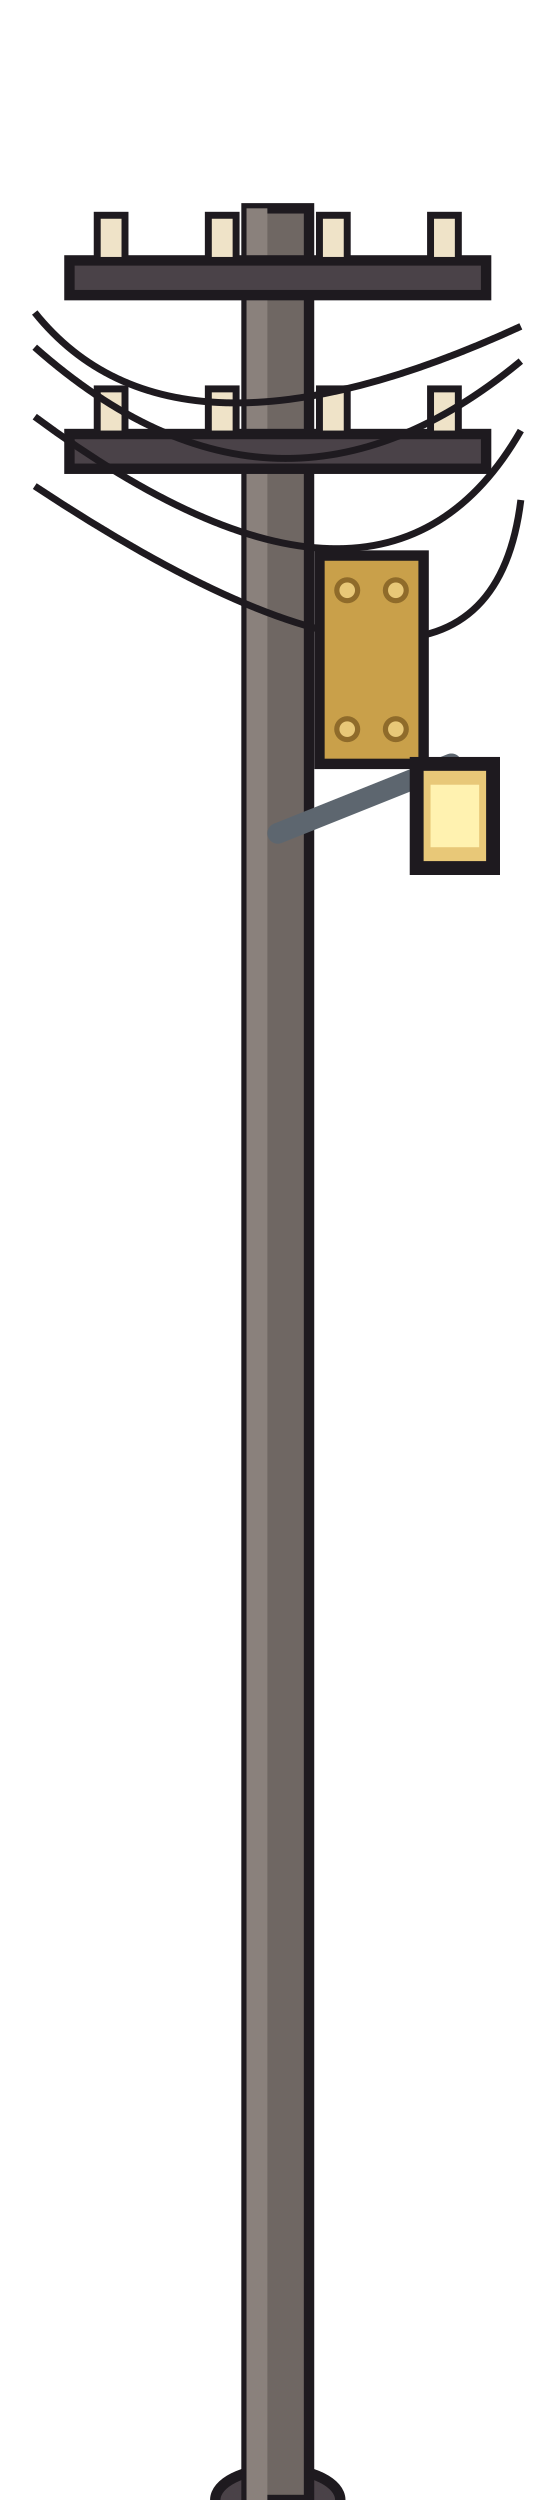
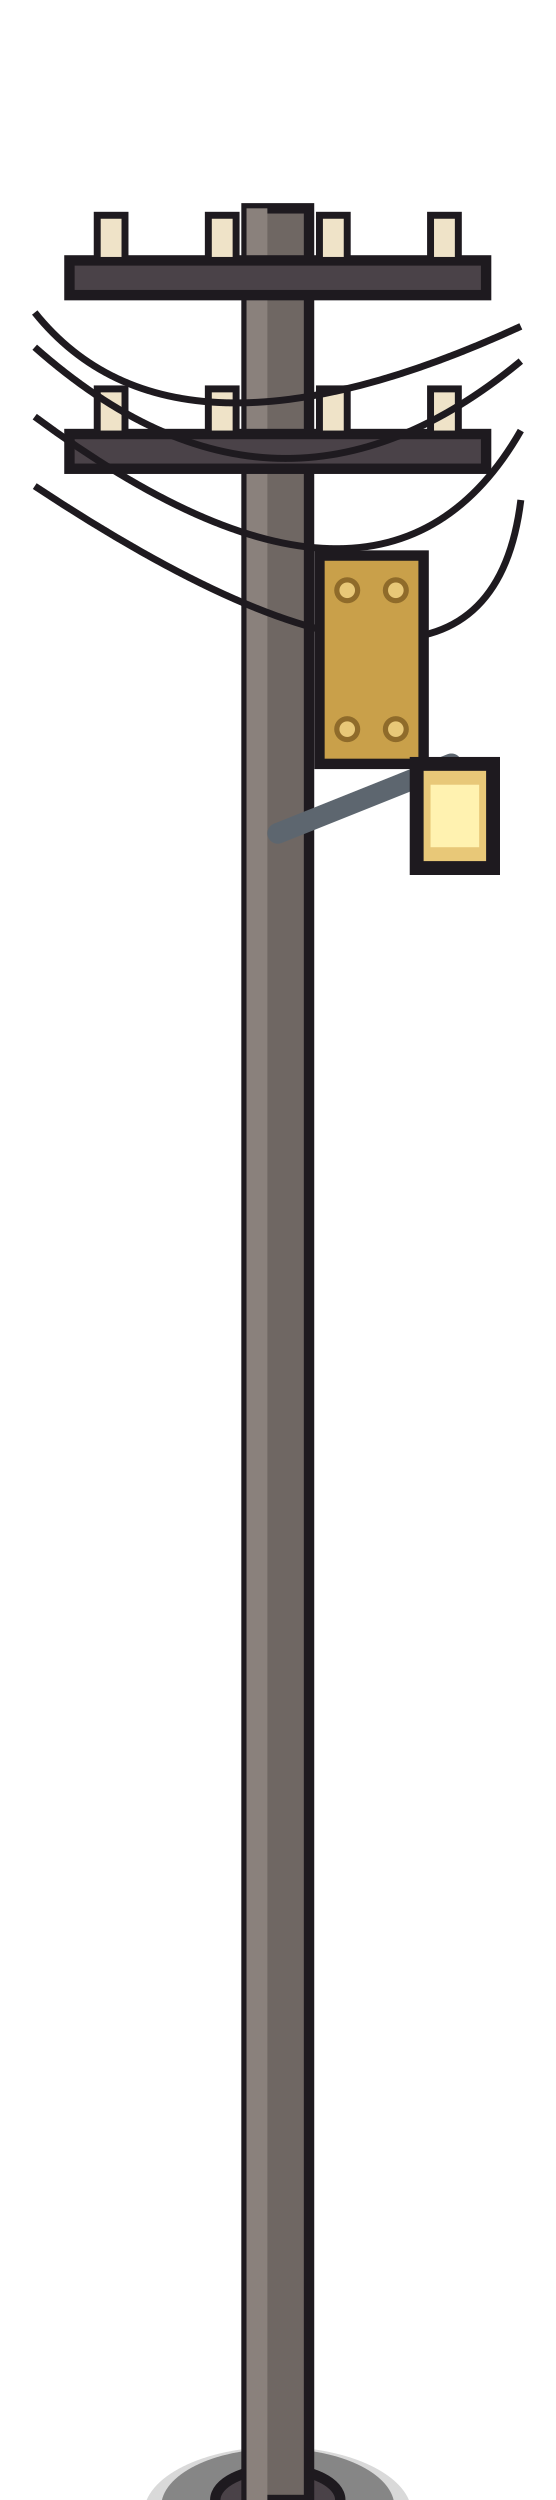
<svg xmlns="http://www.w3.org/2000/svg" width="160" height="720" viewBox="0 0 160 720">
+   <ellipse cx="80.0" cy="724.0" rx="38.6" ry="19.3" fill="#000000" opacity="0.152" />
+   <ellipse cx="80.0" cy="722.0" rx="33.6" ry="16.8" fill="#000000" opacity="0.38" />
  <ellipse cx="80.0" cy="720.0" rx="18.0" ry="9.0" fill="#4A4248" stroke="#1E1A1F" stroke-width="3" />
  <rect x="71.0" y="60.0" width="18.0" height="660.0" rx="0" fill="#6F6763" stroke="#1E1A1F" stroke-width="3" />
  <rect x="71.0" y="60.0" width="6.0" height="660.0" rx="0" fill="#8A817C" stroke="none" stroke-width="0" />
  <rect x="20.0" y="75.0" width="120.0" height="10.0" rx="0" fill="#4A4248" stroke="#1E1A1F" stroke-width="3" />
  <rect x="28.0" y="62.0" width="8.0" height="13.0" rx="0" fill="#EFE3C8" stroke="#1E1A1F" stroke-width="2" />
  <rect x="60.0" y="62.0" width="8.0" height="13.0" rx="0" fill="#EFE3C8" stroke="#1E1A1F" stroke-width="2" />
  <rect x="92.0" y="62.0" width="8.0" height="13.0" rx="0" fill="#EFE3C8" stroke="#1E1A1F" stroke-width="2" />
  <rect x="124.0" y="62.0" width="8.0" height="13.0" rx="0" fill="#EFE3C8" stroke="#1E1A1F" stroke-width="2" />
  <rect x="20.0" y="125.0" width="120.0" height="10.0" rx="0" fill="#4A4248" stroke="#1E1A1F" stroke-width="3" />
  <rect x="28.0" y="112.0" width="8.0" height="13.0" rx="0" fill="#EFE3C8" stroke="#1E1A1F" stroke-width="2" />
  <rect x="60.0" y="112.0" width="8.0" height="13.0" rx="0" fill="#EFE3C8" stroke="#1E1A1F" stroke-width="2" />
  <rect x="92.0" y="112.0" width="8.0" height="13.0" rx="0" fill="#EFE3C8" stroke="#1E1A1F" stroke-width="2" />
  <rect x="124.0" y="112.0" width="8.0" height="13.0" rx="0" fill="#EFE3C8" stroke="#1E1A1F" stroke-width="2" />
  <path d="M10,90 Q50,140 150,94" fill="none" stroke="#1E1A1F" stroke-width="2" stroke-linejoin="round" />
  <path d="M10,100 Q80,162 150,104" fill="none" stroke="#1E1A1F" stroke-width="2" stroke-linejoin="round" />
  <path d="M10,120 Q110,194 150,124" fill="none" stroke="#1E1A1F" stroke-width="2" stroke-linejoin="round" />
  <path d="M10,140 Q140,226 150,144" fill="none" stroke="#1E1A1F" stroke-width="2" stroke-linejoin="round" />
  <rect x="92.0" y="160.0" width="30.0" height="60.0" rx="0" fill="#C9A04A" stroke="#1E1A1F" stroke-width="3" />
  <ellipse cx="100.0" cy="170.0" rx="3.0" ry="3.0" fill="#E8C878" stroke="#8F6B2A" stroke-width="1.5" />
  <ellipse cx="114.0" cy="170.0" rx="3.0" ry="3.0" fill="#E8C878" stroke="#8F6B2A" stroke-width="1.5" />
  <ellipse cx="100.0" cy="210.0" rx="3.0" ry="3.0" fill="#E8C878" stroke="#8F6B2A" stroke-width="1.5" />
  <ellipse cx="114.0" cy="210.0" rx="3.0" ry="3.0" fill="#E8C878" stroke="#8F6B2A" stroke-width="1.5" />
  <polyline points="80.0,240.0 130.0,220.0" fill="none" stroke="#5D666F" stroke-width="6" stroke-linecap="round" stroke-linejoin="round" />
  <rect x="120.0" y="220.0" width="22.0" height="30.0" rx="0" fill="#E8C878" stroke="#1E1A1F" stroke-width="4" />
  <rect x="124.0" y="226.0" width="14.0" height="18.0" rx="0" fill="#FFF2B0" stroke="none" stroke-width="0" />
</svg>
